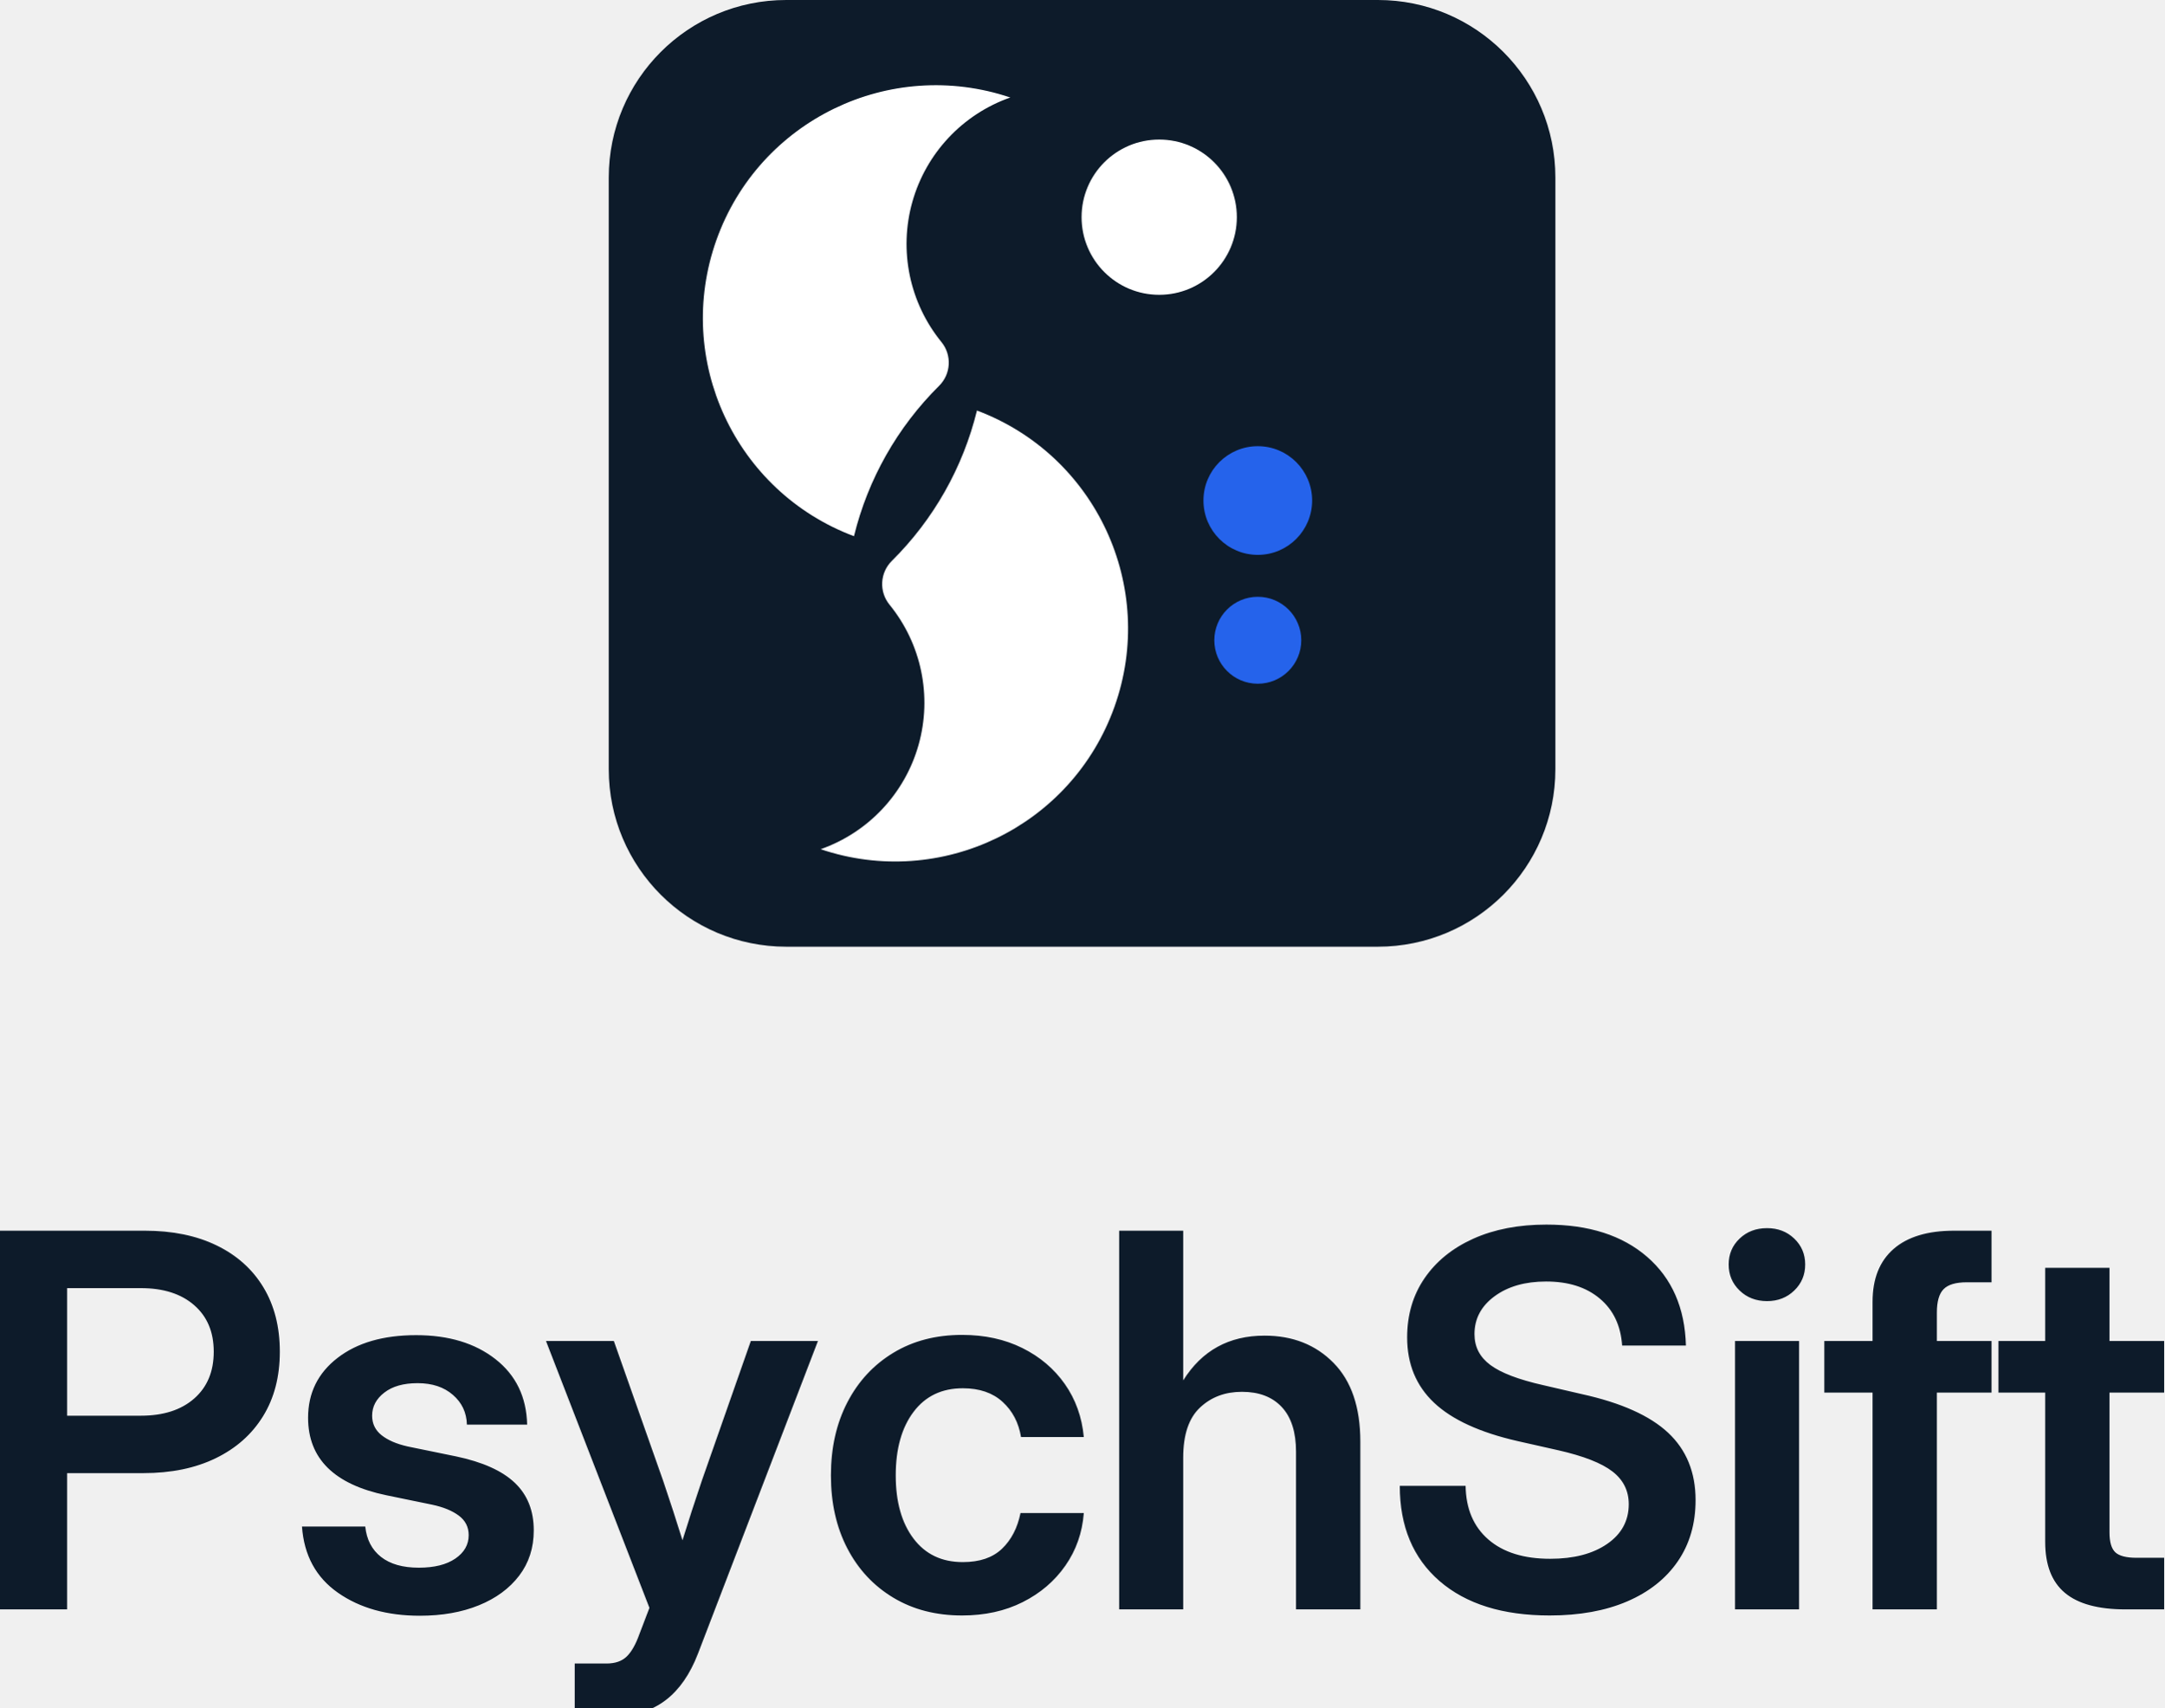
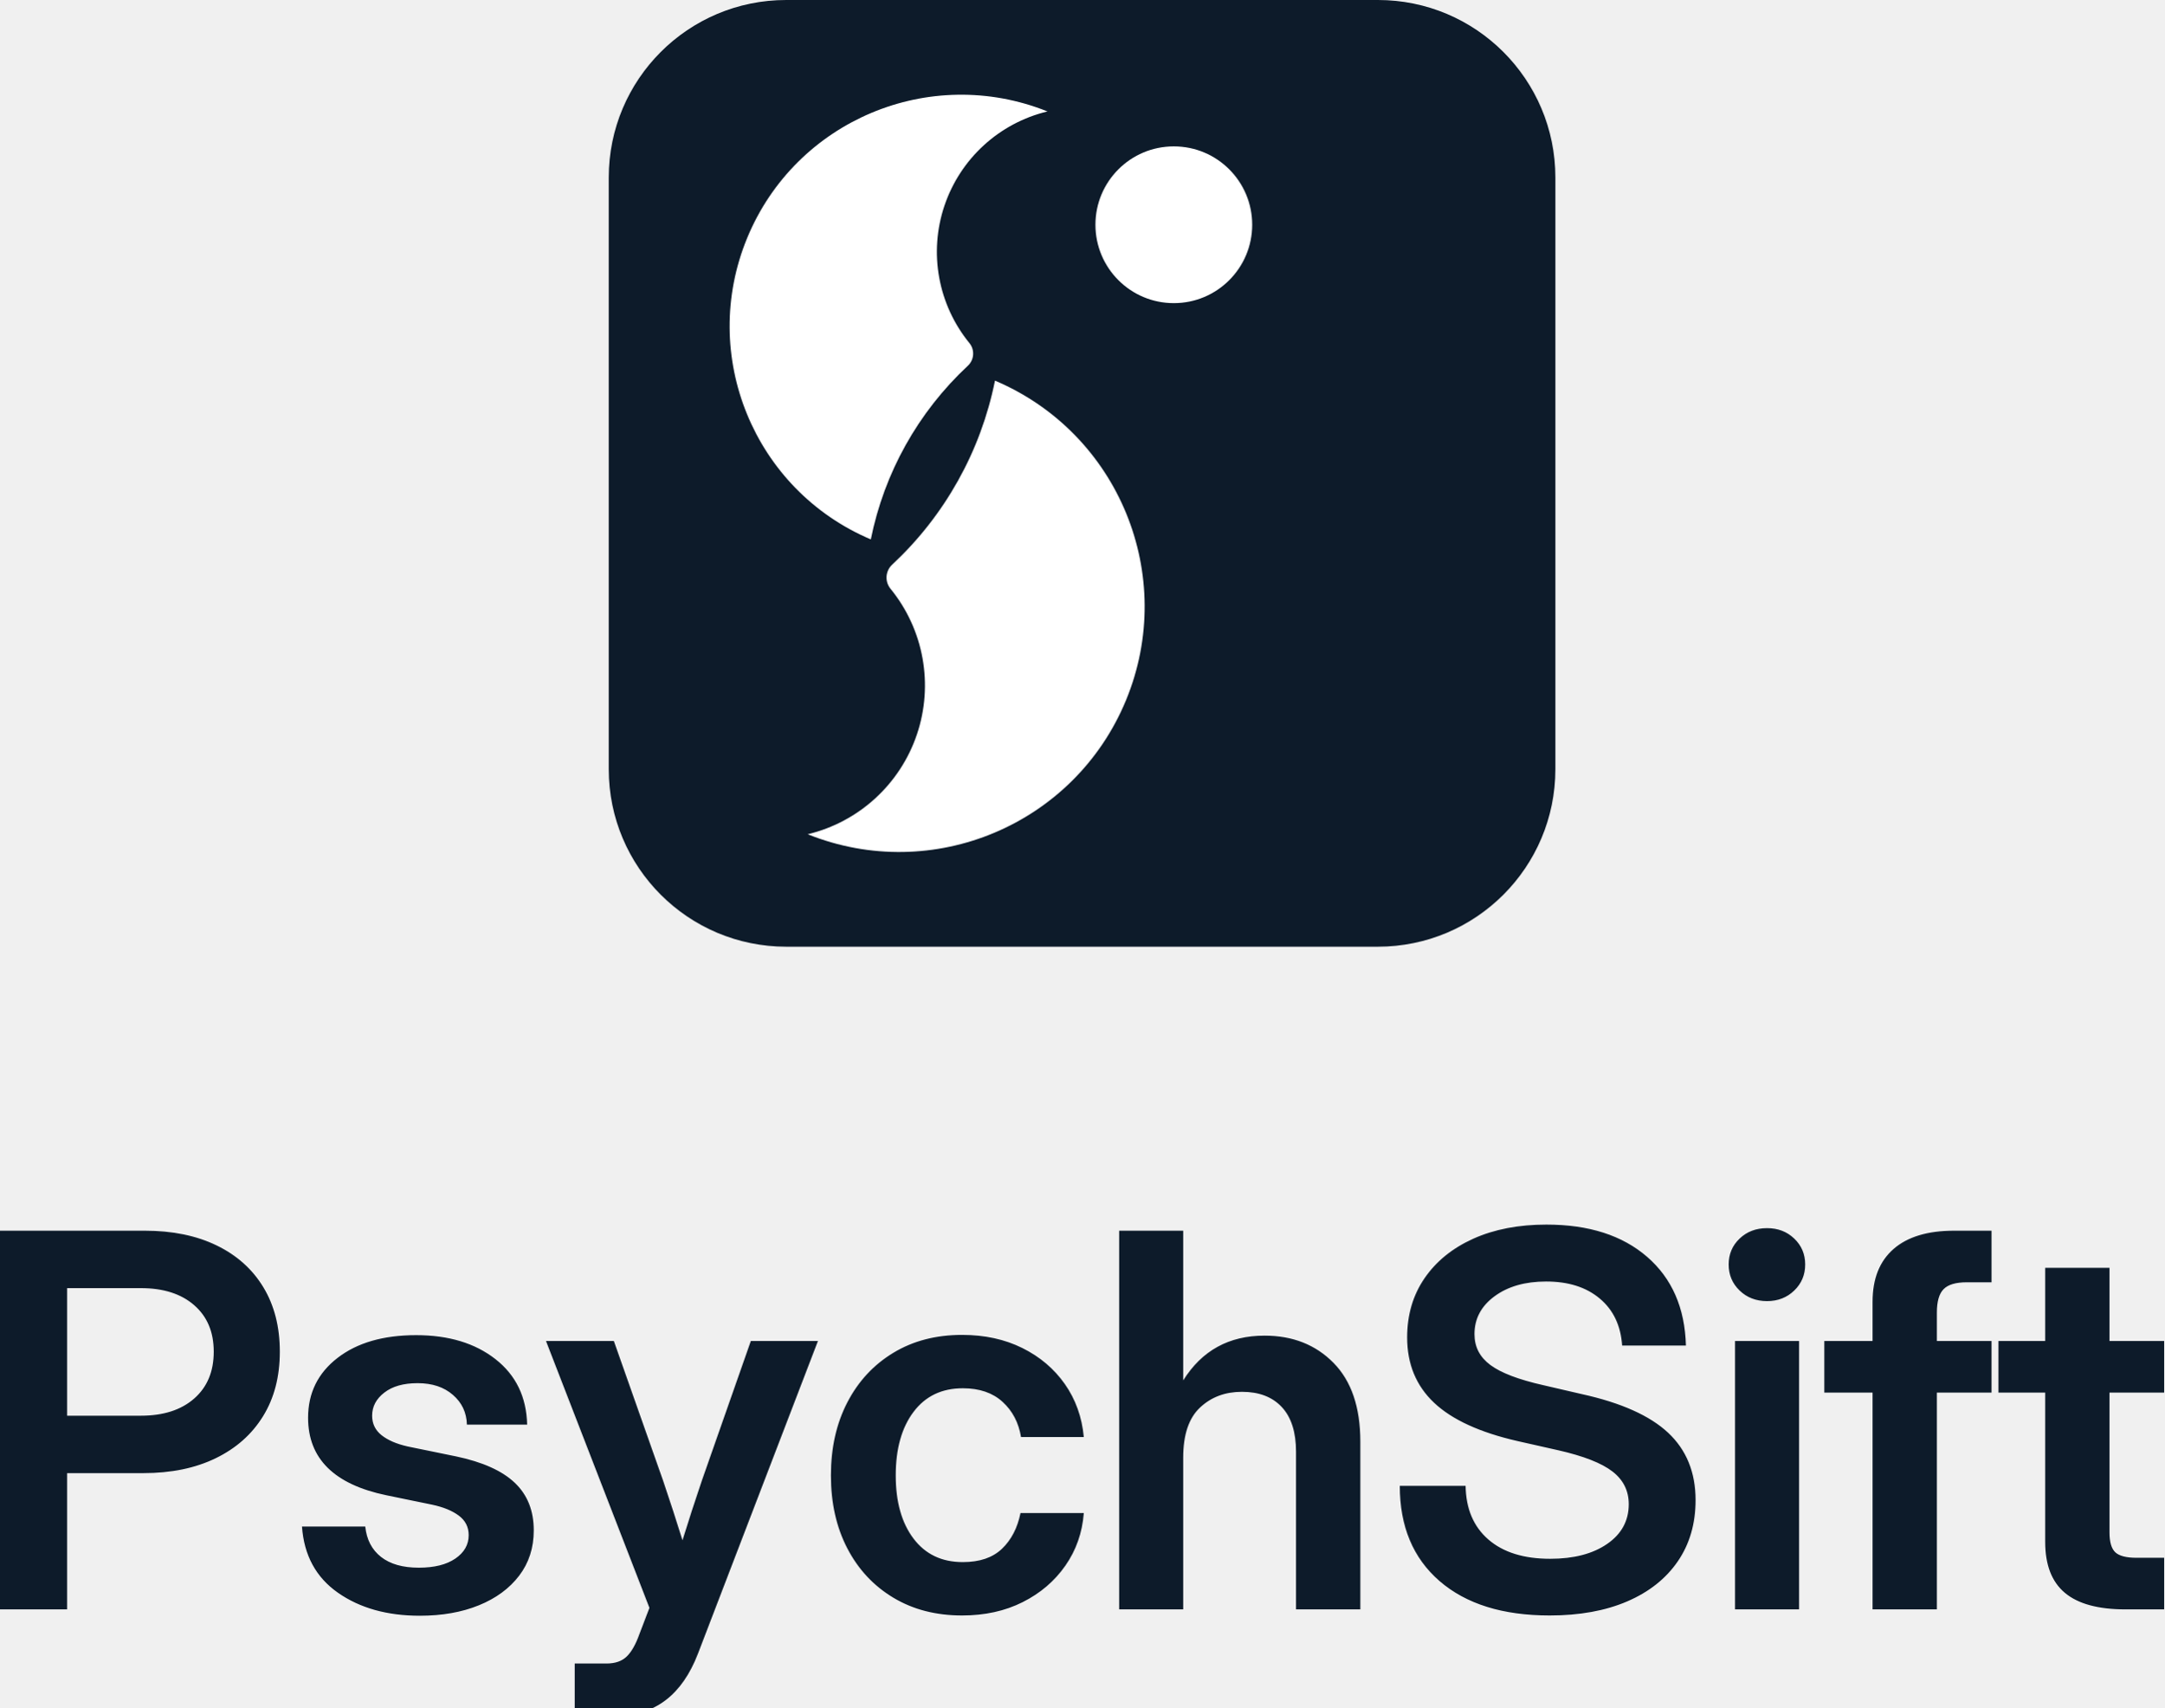
<svg xmlns="http://www.w3.org/2000/svg" viewBox="0 0 585.233 461.824" width="585.233" height="461.824" role="img" aria-label="PsychSift">
  <g transform="translate(164.6166 0)">
    <rect width="256" height="256" rx="48" fill="#0D1B2A" />
-     <g transform="translate(25.4289 23.04) scale(2.0992)">
+     <g transform="translate(32.6523 25.6) scale(2.048)">
      <g fill="#FFFFFF">
-         <path d="M39.615 1.583 A20 20 0 0 0 30.746 33.085 A4.2 4.2 0 0 1 30.446 38.722 A41 41 0 0 0 19.478 58.094 A30 30 0 0 1 39.615 1.583 Z" />
-         <path d="M39.615 1.583 A20 20 0 0 0 30.746 33.085 A4.2 4.2 0 0 1 30.446 38.722 A41 41 0 0 0 19.478 58.094 A30 30 0 0 1 39.615 1.583 Z" transform="rotate(180 27.4 50)" />
+         <path d="M41.988 2.214 A19.061 19.061 0 0 0 31.678 32.796 A2.199 2.199 0 0 1 31.473 35.795 A42.87 42.87 0 0 0 18.662 58.72 A30.567 30.567 0 0 1 41.988 2.214 Z" />
+         <path d="M41.988 2.214 A19.061 19.061 0 0 0 31.678 32.796 A2.199 2.199 0 0 1 31.473 35.795 A42.87 42.87 0 0 0 18.662 58.72 A30.567 30.567 0 0 1 41.988 2.214 Z" transform="translate(54.84 100) scale(-1.06)" />
+         <circle cx="58.672" cy="17.175" r="10.349" />
      </g>
-       <circle cx="58.8" cy="17" r="10" fill="#FFFFFF" />
-       <circle cx="71.5" cy="53.5" r="7" fill="#2563EB" />
-       <circle cx="71.5" cy="71.5" r="5.6" fill="#2563EB" />
    </g>
  </g>
  <g transform="translate(-8.5219 435.2)">
    <path d="M8.52 0.00V-102.40H47.63Q58.90 -102.40 67.11 -98.41Q75.32 -94.43 79.76 -87.07Q84.19 -79.72 84.19 -69.69Q84.19 -59.58 79.65 -52.23Q75.12 -44.88 66.83 -40.86Q58.55 -36.84 47.28 -36.84H26.67V0.00ZM26.67 -52.37H46.60Q55.74 -52.37 61.03 -57.01Q66.32 -61.65 66.32 -69.69Q66.32 -77.66 61.03 -82.26Q55.74 -86.87 46.60 -86.87H26.67Z M122.07 1.72Q108.81 1.72 99.91 -4.50Q91.01 -10.72 90.18 -22.40H107.29Q107.84 -17.11 111.55 -14.19Q115.27 -11.27 121.79 -11.27Q128.05 -11.27 131.66 -13.74Q135.26 -16.22 135.26 -20.07Q135.26 -23.37 132.58 -25.36Q129.90 -27.35 125.37 -28.31L113.00 -30.86Q91.83 -35.26 91.83 -51.82Q91.83 -61.85 99.80 -68.00Q107.77 -74.15 121.04 -74.15Q134.23 -74.15 142.51 -67.66Q150.80 -61.17 151.07 -49.96H134.78Q134.65 -54.84 131.00 -58.00Q127.36 -61.17 121.45 -61.17Q115.75 -61.17 112.45 -58.62Q109.15 -56.08 109.15 -52.37Q109.15 -49.14 111.69 -47.11Q114.23 -45.08 118.77 -44.05L131.83 -41.37Q142.62 -39.10 147.74 -34.22Q152.86 -29.35 152.86 -21.37Q152.86 -14.29 148.91 -9.11Q144.95 -3.92 138.01 -1.10Q131.07 1.72 122.07 1.72Z M163.94 28.73V14.64H172.53Q176.03 14.64 177.99 12.75Q179.95 10.86 181.46 6.60L184.14 -0.41L156.17 -72.57H174.52L187.85 -34.77Q189.23 -30.72 190.53 -26.70Q191.84 -22.68 193.08 -18.69Q195.55 -26.67 198.30 -34.77L211.56 -72.57H229.71L197.27 11.96Q190.81 28.73 175.28 28.73Z M268.69 1.65Q258.10 1.65 250.10 -3.16Q242.09 -7.97 237.66 -16.49Q233.22 -25.02 233.22 -36.22Q233.22 -47.42 237.66 -55.98Q242.09 -64.53 250.10 -69.38Q258.10 -74.22 268.69 -74.22Q277.83 -74.22 284.97 -70.68Q292.12 -67.14 296.49 -60.92Q300.85 -54.70 301.61 -46.60H284.63Q283.67 -52.44 279.65 -56.11Q275.63 -59.79 268.89 -59.79Q260.37 -59.79 255.56 -53.40Q250.75 -47.01 250.75 -36.22Q250.75 -25.50 255.56 -19.14Q260.37 -12.78 268.89 -12.78Q275.70 -12.78 279.48 -16.39Q283.26 -20.00 284.49 -26.05H301.61Q300.99 -18.07 296.62 -11.82Q292.26 -5.57 285.08 -1.96Q277.90 1.65 268.69 1.65Z M328.49 -41.03V0.00H311.17V-102.40H328.49V-61.92Q336.05 -74.02 350.48 -74.02Q361.89 -74.02 369.14 -66.66Q376.39 -59.31 376.39 -45.36V0.00H359.00V-42.61Q359.00 -50.58 355.16 -54.70Q351.31 -58.83 344.37 -58.83Q337.56 -58.83 333.03 -54.57Q328.49 -50.31 328.49 -41.03Z M427.61 1.65Q408.57 1.65 397.81 -7.66Q387.06 -16.98 387.06 -33.40H404.86Q405.00 -24.12 411.01 -18.90Q417.02 -13.68 427.74 -13.68Q437.30 -13.68 443.14 -17.70Q448.98 -21.72 448.98 -28.45Q448.98 -33.88 444.58 -37.28Q440.18 -40.69 429.94 -43.02L418.95 -45.50Q403.62 -49.00 396.34 -55.87Q389.05 -62.75 389.05 -73.54Q389.05 -82.68 393.76 -89.55Q398.47 -96.42 406.95 -100.24Q415.44 -104.05 426.71 -104.05Q443.89 -104.05 453.96 -95.32Q464.03 -86.59 464.44 -71.34H447.19Q446.64 -79.45 441.14 -84.05Q435.65 -88.66 426.64 -88.66Q418.12 -88.66 412.69 -84.67Q407.26 -80.68 407.26 -74.43Q407.26 -69.27 411.56 -66.08Q415.85 -62.88 425.89 -60.62L436.27 -58.21Q452.21 -54.70 459.63 -47.76Q467.05 -40.82 467.05 -29.55Q467.05 -20.00 462.24 -12.99Q457.43 -5.98 448.57 -2.16Q439.70 1.65 427.61 1.65Z M477.72 0.00V-72.57H495.04V0.00ZM486.38 -83.36Q481.91 -83.36 478.96 -86.22Q476.00 -89.07 476.00 -93.26Q476.00 -97.45 478.96 -100.27Q481.91 -103.09 486.38 -103.09Q490.78 -103.09 493.73 -100.27Q496.69 -97.45 496.69 -93.26Q496.69 -89.07 493.73 -86.22Q490.78 -83.36 486.38 -83.36Z M547.08 -72.57V-58.62H532.30V0.00H514.91V-58.62H501.86V-72.57H514.91V-83.16Q514.91 -92.50 520.58 -97.45Q526.25 -102.40 536.97 -102.40H547.08V-88.45H540.41Q535.94 -88.45 534.12 -86.59Q532.30 -84.74 532.30 -80.27V-72.57Z M593.76 -72.57V-58.62H578.98V-20.82Q578.98 -16.91 580.56 -15.43Q582.14 -13.95 586.33 -13.95H593.76V0.00H583.31Q572.24 0.00 566.92 -4.47Q561.59 -8.93 561.59 -18.28V-58.62H548.95V-72.57H561.59V-92.37H578.98V-72.57Z" fill="#0D1B2A" />
  </g>
</svg>
